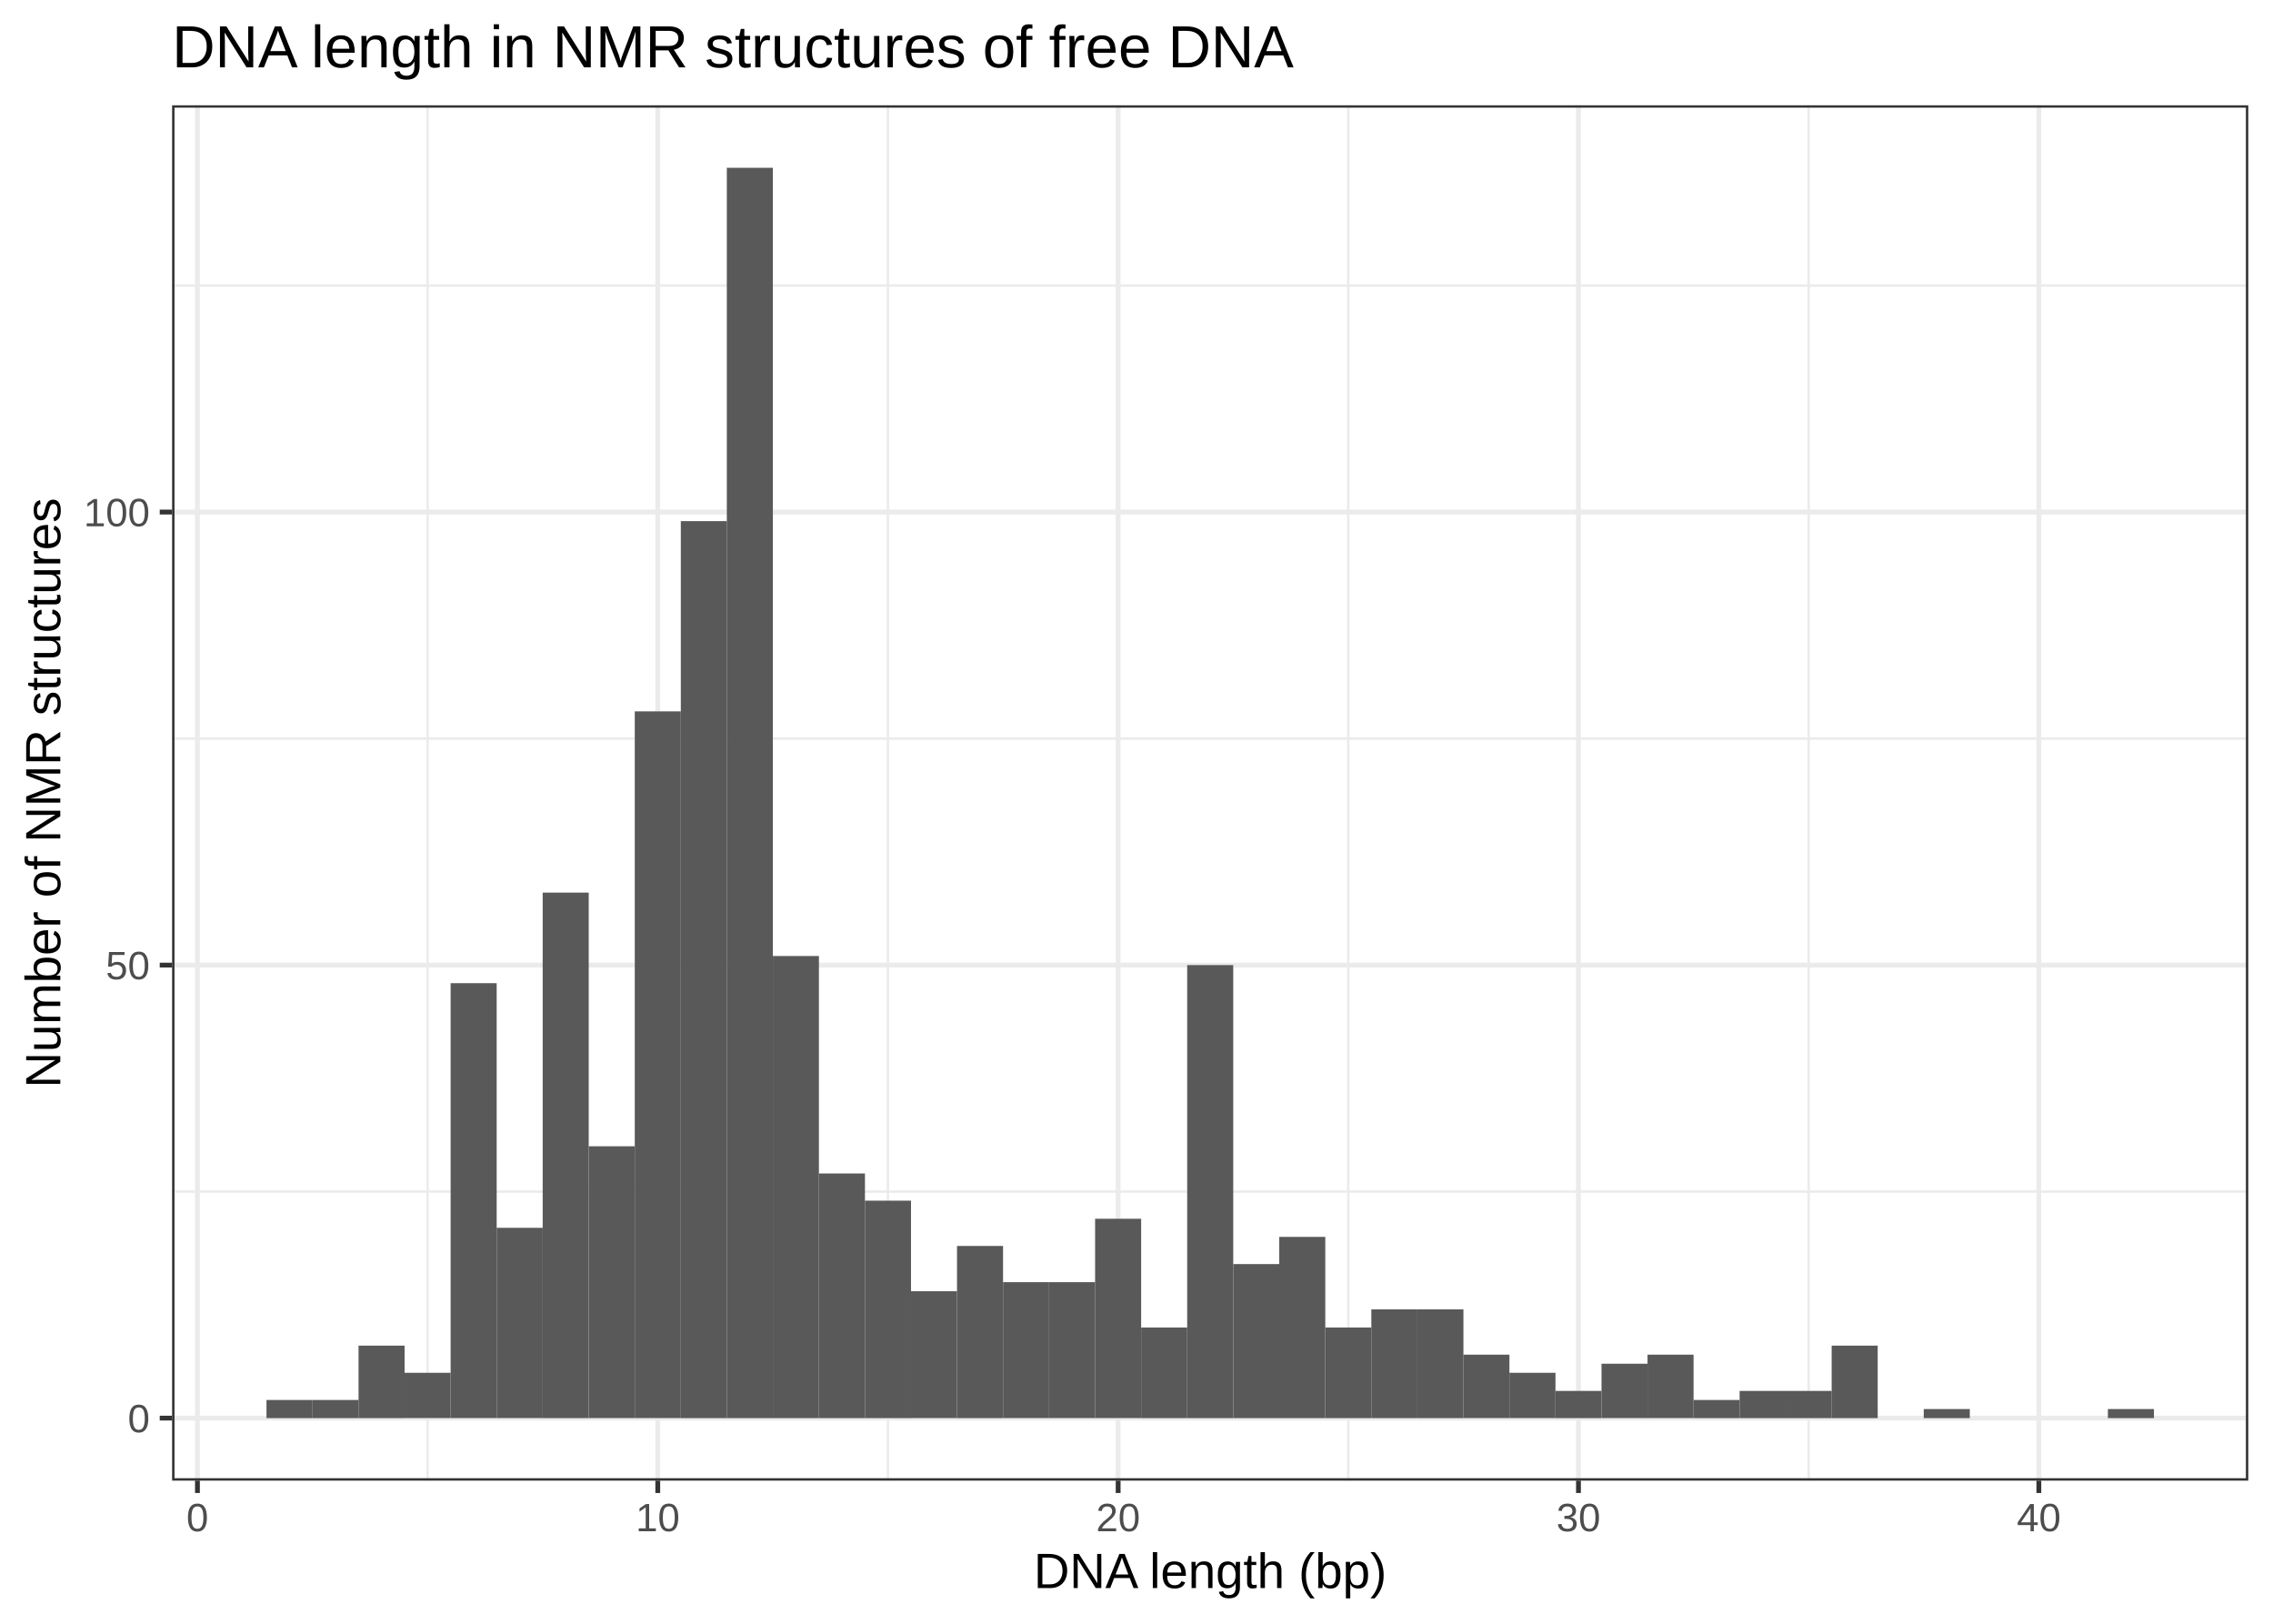
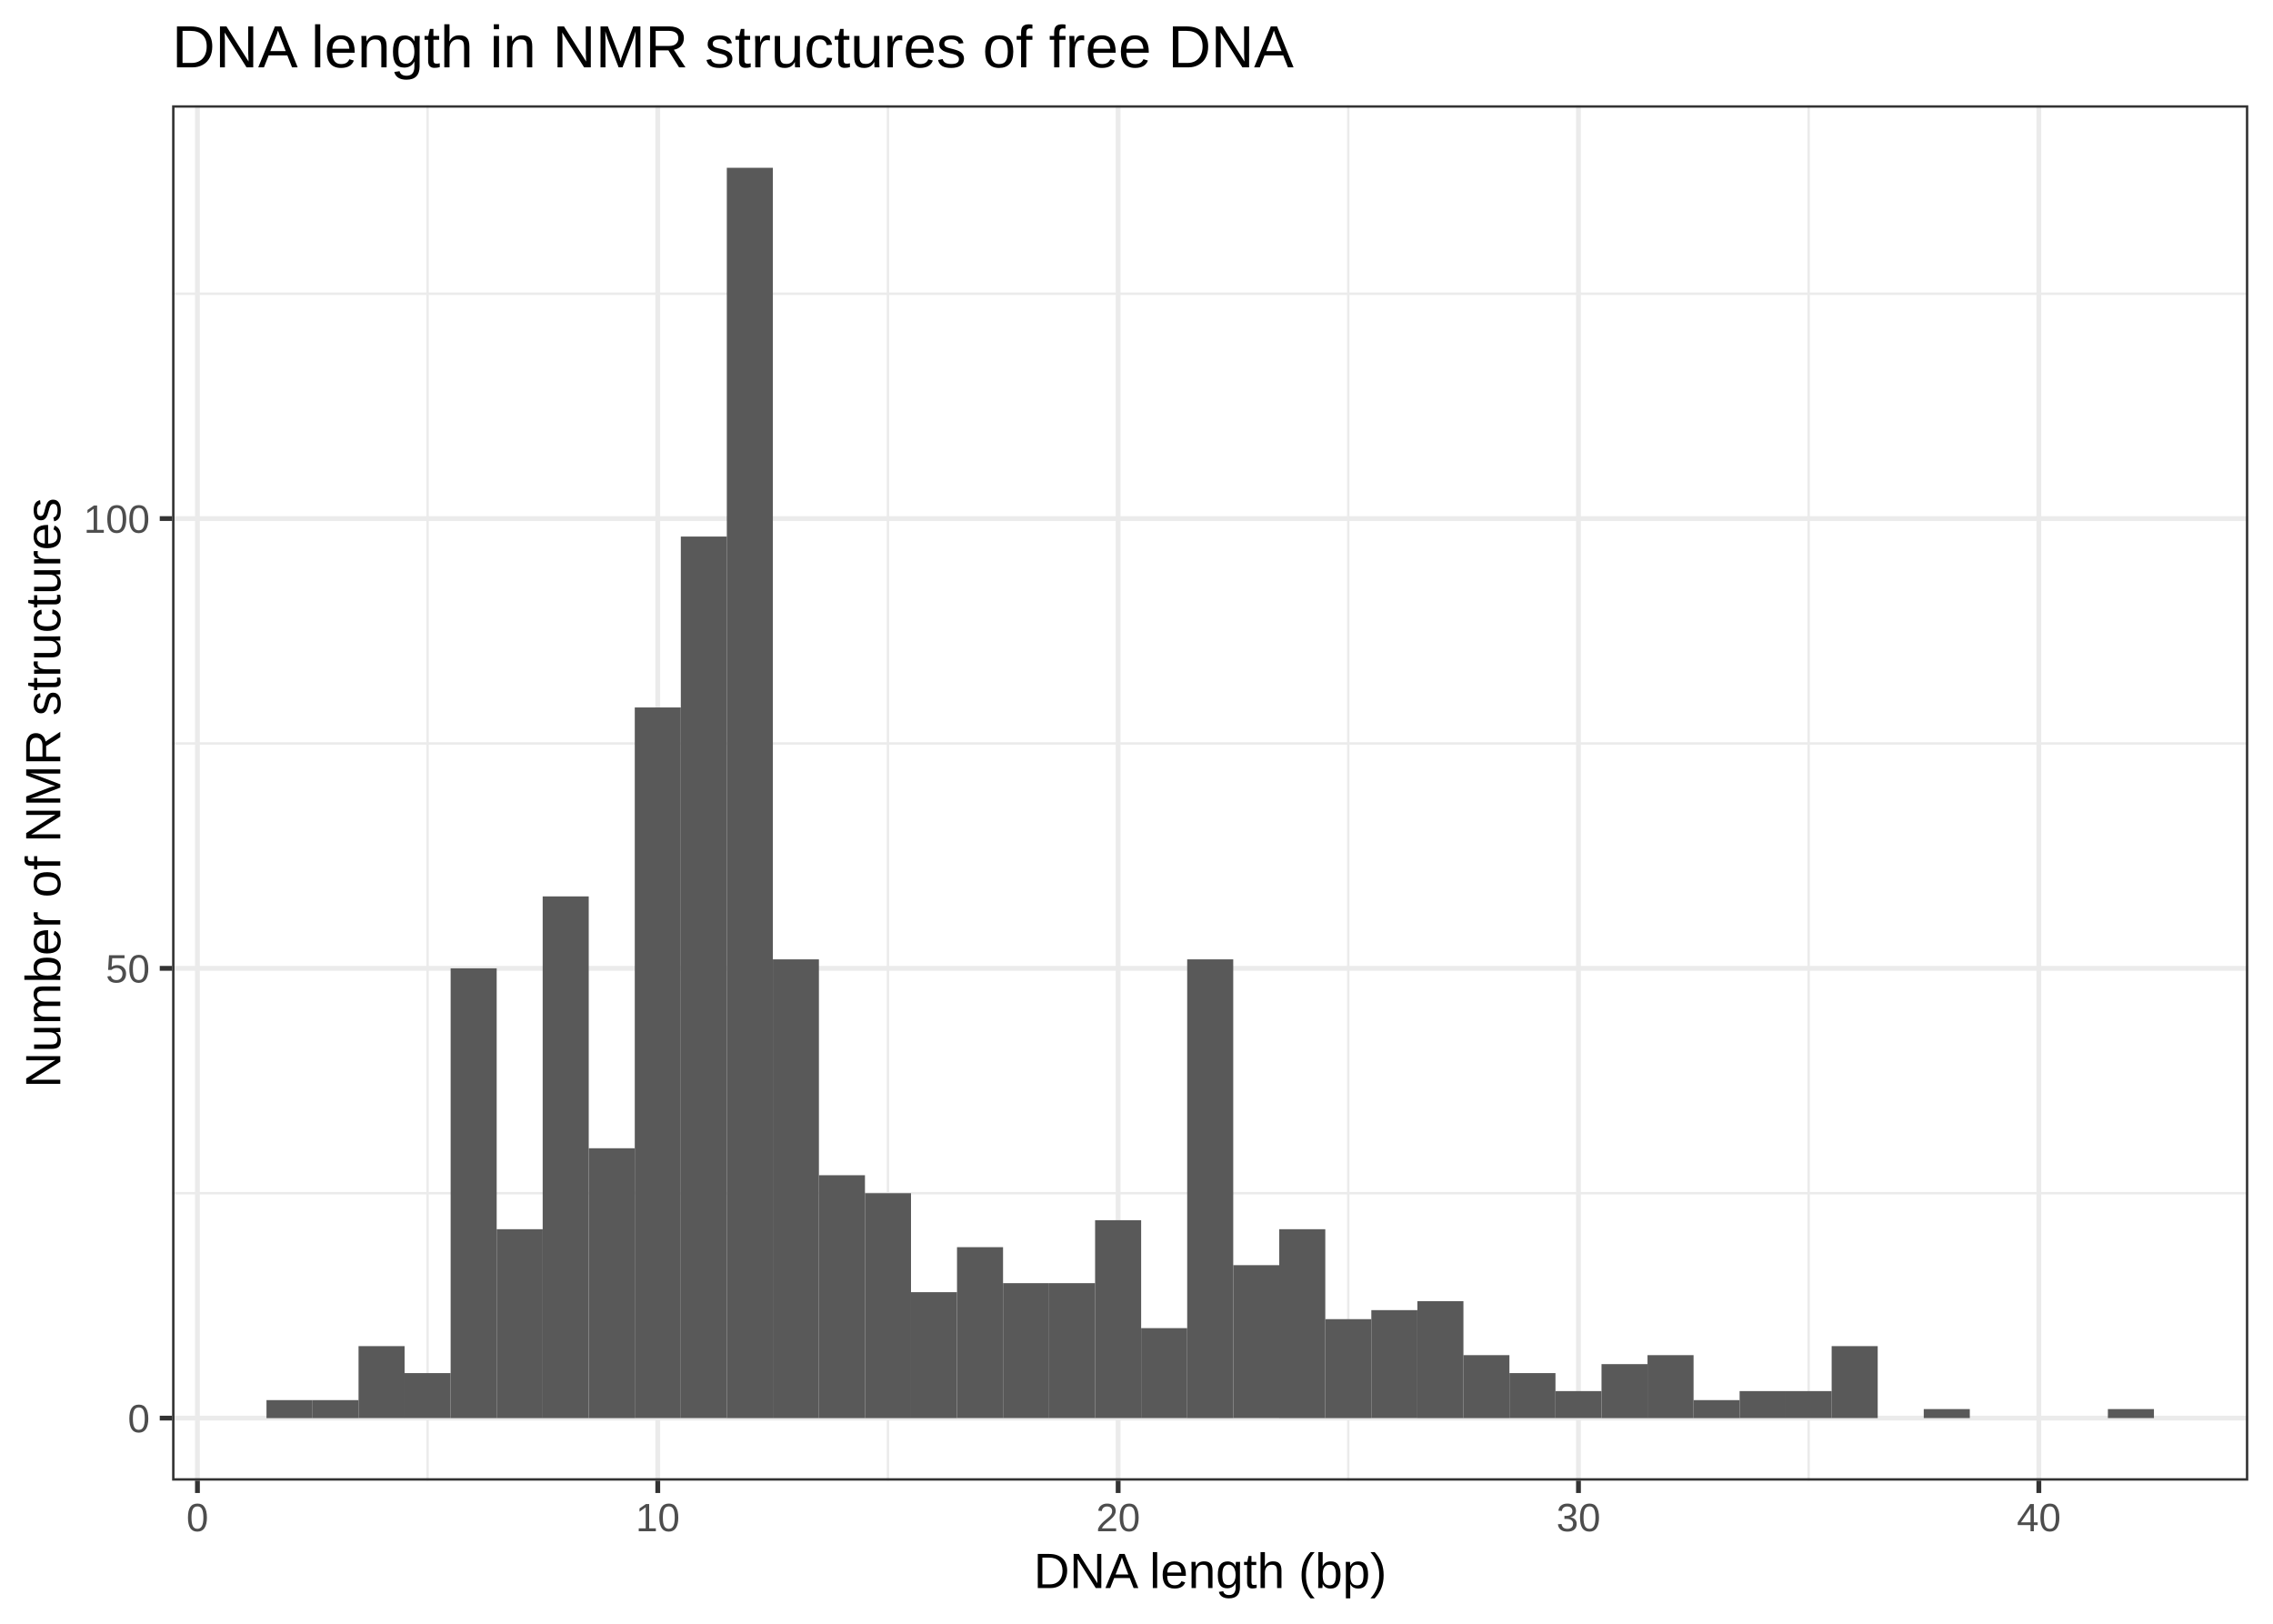
<svg xmlns="http://www.w3.org/2000/svg" class="svglite" width="504.00pt" height="360.00pt" viewBox="0 0 504.00 360.00">
  <defs>
    <style type="text/css">
    .svglite line, .svglite polyline, .svglite polygon, .svglite path, .svglite rect, .svglite circle {
      fill: none;
      stroke: #000000;
      stroke-linecap: round;
      stroke-linejoin: round;
      stroke-miterlimit: 10.00;
    }
    .svglite text {
      white-space: pre;
    }
  </style>
  </defs>
  <rect width="100%" height="100%" style="stroke: none; fill: #FFFFFF;" />
  <defs>
    <clipPath id="cpMC4wMHw1MDQuMDB8MC4wMHwzNjAuMDA=">
      <rect x="0.00" y="0.00" width="504.00" height="360.00" />
    </clipPath>
  </defs>
  <g clip-path="url(#cpMC4wMHw1MDQuMDB8MC4wMHwzNjAuMDA=)">
    <rect x="0.00" y="0.00" width="504.00" height="360.00" style="stroke-width: 1.07; stroke: #FFFFFF; fill: #FFFFFF;" />
  </g>
  <defs>
    <clipPath id="cpMzguMTZ8NDk4LjUyfDIzLjM0fDMyOC4yNw==">
      <rect x="38.16" y="23.34" width="460.36" height="304.93" />
    </clipPath>
  </defs>
  <g clip-path="url(#cpMzguMTZ8NDk4LjUyfDIzLjM0fDMyOC4yNw==)">
    <rect x="38.16" y="23.34" width="460.36" height="304.93" style="stroke-width: 1.07; stroke: none; fill: #FFFFFF;" />
-     <polyline points="38.16,264.19 498.52,264.19 " style="stroke-width: 0.53; stroke: #EBEBEB; stroke-linecap: butt;" />
-     <polyline points="38.16,163.75 498.52,163.75 " style="stroke-width: 0.53; stroke: #EBEBEB; stroke-linecap: butt;" />
-     <polyline points="38.16,63.31 498.52,63.31 " style="stroke-width: 0.53; stroke: #EBEBEB; stroke-linecap: butt;" />
+     <polyline points="38.16,264.55 498.52,264.55 " style="stroke-width: 0.53; stroke: #EBEBEB; stroke-linecap: butt;" />
+     <polyline points="38.16,164.83 498.52,164.83 " style="stroke-width: 0.53; stroke: #EBEBEB; stroke-linecap: butt;" />
+     <polyline points="38.16,65.12 498.52,65.12 " style="stroke-width: 0.53; stroke: #EBEBEB; stroke-linecap: butt;" />
    <polyline points="94.81,328.27 94.81,23.34 " style="stroke-width: 0.53; stroke: #EBEBEB; stroke-linecap: butt;" />
    <polyline points="196.89,328.27 196.89,23.34 " style="stroke-width: 0.53; stroke: #EBEBEB; stroke-linecap: butt;" />
    <polyline points="298.96,328.27 298.96,23.34 " style="stroke-width: 0.53; stroke: #EBEBEB; stroke-linecap: butt;" />
    <polyline points="401.04,328.27 401.04,23.34 " style="stroke-width: 0.53; stroke: #EBEBEB; stroke-linecap: butt;" />
    <polyline points="38.16,314.41 498.52,314.41 " style="stroke-width: 1.07; stroke: #EBEBEB; stroke-linecap: butt;" />
-     <polyline points="38.16,213.97 498.52,213.97 " style="stroke-width: 1.07; stroke: #EBEBEB; stroke-linecap: butt;" />
-     <polyline points="38.16,113.53 498.52,113.53 " style="stroke-width: 1.07; stroke: #EBEBEB; stroke-linecap: butt;" />
+     <polyline points="38.16,214.69 498.52,214.69 " style="stroke-width: 1.07; stroke: #EBEBEB; stroke-linecap: butt;" />
+     <polyline points="38.16,114.97 498.52,114.97 " style="stroke-width: 1.07; stroke: #EBEBEB; stroke-linecap: butt;" />
    <polyline points="43.78,328.27 43.78,23.34 " style="stroke-width: 1.07; stroke: #EBEBEB; stroke-linecap: butt;" />
    <polyline points="145.85,328.27 145.85,23.34 " style="stroke-width: 1.07; stroke: #EBEBEB; stroke-linecap: butt;" />
    <polyline points="247.93,328.27 247.93,23.34 " style="stroke-width: 1.07; stroke: #EBEBEB; stroke-linecap: butt;" />
    <polyline points="350.00,328.27 350.00,23.34 " style="stroke-width: 1.07; stroke: #EBEBEB; stroke-linecap: butt;" />
    <polyline points="452.08,328.27 452.08,23.34 " style="stroke-width: 1.07; stroke: #EBEBEB; stroke-linecap: butt;" />
-     <rect x="59.09" y="310.39" width="10.21" height="4.02" style="stroke-width: 1.07; stroke: none; stroke-linecap: butt; stroke-linejoin: miter; fill: #595959;" />
-     <rect x="69.30" y="310.39" width="10.21" height="4.02" style="stroke-width: 1.07; stroke: none; stroke-linecap: butt; stroke-linejoin: miter; fill: #595959;" />
-     <rect x="79.50" y="298.34" width="10.21" height="16.07" style="stroke-width: 1.07; stroke: none; stroke-linecap: butt; stroke-linejoin: miter; fill: #595959;" />
-     <rect x="89.71" y="304.36" width="10.21" height="10.04" style="stroke-width: 1.07; stroke: none; stroke-linecap: butt; stroke-linejoin: miter; fill: #595959;" />
-     <rect x="99.92" y="217.98" width="10.21" height="96.42" style="stroke-width: 1.07; stroke: none; stroke-linecap: butt; stroke-linejoin: miter; fill: #595959;" />
-     <rect x="110.13" y="272.22" width="10.21" height="42.18" style="stroke-width: 1.07; stroke: none; stroke-linecap: butt; stroke-linejoin: miter; fill: #595959;" />
-     <rect x="120.33" y="197.90" width="10.21" height="116.51" style="stroke-width: 1.07; stroke: none; stroke-linecap: butt; stroke-linejoin: miter; fill: #595959;" />
-     <rect x="130.54" y="254.14" width="10.21" height="60.26" style="stroke-width: 1.07; stroke: none; stroke-linecap: butt; stroke-linejoin: miter; fill: #595959;" />
-     <rect x="140.75" y="157.72" width="10.21" height="156.68" style="stroke-width: 1.07; stroke: none; stroke-linecap: butt; stroke-linejoin: miter; fill: #595959;" />
-     <rect x="150.96" y="115.54" width="10.21" height="198.87" style="stroke-width: 1.07; stroke: none; stroke-linecap: butt; stroke-linejoin: miter; fill: #595959;" />
+     <rect x="59.09" y="310.42" width="10.21" height="3.99" style="stroke-width: 1.07; stroke: none; stroke-linecap: butt; stroke-linejoin: miter; fill: #595959;" />
+     <rect x="69.30" y="310.42" width="10.21" height="3.99" style="stroke-width: 1.07; stroke: none; stroke-linecap: butt; stroke-linejoin: miter; fill: #595959;" />
+     <rect x="79.50" y="298.45" width="10.21" height="15.95" style="stroke-width: 1.07; stroke: none; stroke-linecap: butt; stroke-linejoin: miter; fill: #595959;" />
+     <rect x="89.71" y="304.43" width="10.21" height="9.97" style="stroke-width: 1.07; stroke: none; stroke-linecap: butt; stroke-linejoin: miter; fill: #595959;" />
+     <rect x="99.92" y="214.69" width="10.21" height="99.72" style="stroke-width: 1.07; stroke: none; stroke-linecap: butt; stroke-linejoin: miter; fill: #595959;" />
+     <rect x="110.13" y="272.53" width="10.21" height="41.88" style="stroke-width: 1.07; stroke: none; stroke-linecap: butt; stroke-linejoin: miter; fill: #595959;" />
+     <rect x="120.33" y="198.74" width="10.21" height="115.67" style="stroke-width: 1.07; stroke: none; stroke-linecap: butt; stroke-linejoin: miter; fill: #595959;" />
+     <rect x="130.54" y="254.58" width="10.21" height="59.83" style="stroke-width: 1.07; stroke: none; stroke-linecap: butt; stroke-linejoin: miter; fill: #595959;" />
+     <rect x="140.75" y="156.85" width="10.21" height="157.55" style="stroke-width: 1.07; stroke: none; stroke-linecap: butt; stroke-linejoin: miter; fill: #595959;" />
+     <rect x="150.96" y="118.96" width="10.21" height="195.44" style="stroke-width: 1.07; stroke: none; stroke-linecap: butt; stroke-linejoin: miter; fill: #595959;" />
    <rect x="161.16" y="37.20" width="10.21" height="277.21" style="stroke-width: 1.07; stroke: none; stroke-linecap: butt; stroke-linejoin: miter; fill: #595959;" />
-     <rect x="171.37" y="211.96" width="10.21" height="102.45" style="stroke-width: 1.07; stroke: none; stroke-linecap: butt; stroke-linejoin: miter; fill: #595959;" />
-     <rect x="181.58" y="260.17" width="10.21" height="54.24" style="stroke-width: 1.07; stroke: none; stroke-linecap: butt; stroke-linejoin: miter; fill: #595959;" />
-     <rect x="191.79" y="266.20" width="10.21" height="48.21" style="stroke-width: 1.07; stroke: none; stroke-linecap: butt; stroke-linejoin: miter; fill: #595959;" />
-     <rect x="201.99" y="286.28" width="10.21" height="28.12" style="stroke-width: 1.07; stroke: none; stroke-linecap: butt; stroke-linejoin: miter; fill: #595959;" />
-     <rect x="212.20" y="276.24" width="10.21" height="38.17" style="stroke-width: 1.07; stroke: none; stroke-linecap: butt; stroke-linejoin: miter; fill: #595959;" />
-     <rect x="222.41" y="284.27" width="10.21" height="30.13" style="stroke-width: 1.07; stroke: none; stroke-linecap: butt; stroke-linejoin: miter; fill: #595959;" />
-     <rect x="232.62" y="284.27" width="10.21" height="30.13" style="stroke-width: 1.07; stroke: none; stroke-linecap: butt; stroke-linejoin: miter; fill: #595959;" />
-     <rect x="242.82" y="270.21" width="10.21" height="44.19" style="stroke-width: 1.07; stroke: none; stroke-linecap: butt; stroke-linejoin: miter; fill: #595959;" />
-     <rect x="253.03" y="294.32" width="10.21" height="20.09" style="stroke-width: 1.07; stroke: none; stroke-linecap: butt; stroke-linejoin: miter; fill: #595959;" />
-     <rect x="263.24" y="213.97" width="10.21" height="100.44" style="stroke-width: 1.07; stroke: none; stroke-linecap: butt; stroke-linejoin: miter; fill: #595959;" />
-     <rect x="273.45" y="280.26" width="10.21" height="34.15" style="stroke-width: 1.07; stroke: none; stroke-linecap: butt; stroke-linejoin: miter; fill: #595959;" />
-     <rect x="283.65" y="274.23" width="10.21" height="40.18" style="stroke-width: 1.07; stroke: none; stroke-linecap: butt; stroke-linejoin: miter; fill: #595959;" />
-     <rect x="293.86" y="294.32" width="10.21" height="20.09" style="stroke-width: 1.07; stroke: none; stroke-linecap: butt; stroke-linejoin: miter; fill: #595959;" />
-     <rect x="304.07" y="290.30" width="10.21" height="24.11" style="stroke-width: 1.07; stroke: none; stroke-linecap: butt; stroke-linejoin: miter; fill: #595959;" />
-     <rect x="314.28" y="290.30" width="10.21" height="24.11" style="stroke-width: 1.07; stroke: none; stroke-linecap: butt; stroke-linejoin: miter; fill: #595959;" />
-     <rect x="324.48" y="300.34" width="10.21" height="14.06" style="stroke-width: 1.07; stroke: none; stroke-linecap: butt; stroke-linejoin: miter; fill: #595959;" />
-     <rect x="334.69" y="304.36" width="10.21" height="10.04" style="stroke-width: 1.07; stroke: none; stroke-linecap: butt; stroke-linejoin: miter; fill: #595959;" />
-     <rect x="344.90" y="308.38" width="10.21" height="6.03" style="stroke-width: 1.07; stroke: none; stroke-linecap: butt; stroke-linejoin: miter; fill: #595959;" />
-     <rect x="355.11" y="302.35" width="10.21" height="12.05" style="stroke-width: 1.07; stroke: none; stroke-linecap: butt; stroke-linejoin: miter; fill: #595959;" />
-     <rect x="365.31" y="300.34" width="10.21" height="14.06" style="stroke-width: 1.07; stroke: none; stroke-linecap: butt; stroke-linejoin: miter; fill: #595959;" />
-     <rect x="375.52" y="310.39" width="10.21" height="4.02" style="stroke-width: 1.07; stroke: none; stroke-linecap: butt; stroke-linejoin: miter; fill: #595959;" />
-     <rect x="385.73" y="308.38" width="10.21" height="6.03" style="stroke-width: 1.07; stroke: none; stroke-linecap: butt; stroke-linejoin: miter; fill: #595959;" />
-     <rect x="395.94" y="308.38" width="10.21" height="6.03" style="stroke-width: 1.07; stroke: none; stroke-linecap: butt; stroke-linejoin: miter; fill: #595959;" />
-     <rect x="406.14" y="298.34" width="10.21" height="16.07" style="stroke-width: 1.07; stroke: none; stroke-linecap: butt; stroke-linejoin: miter; fill: #595959;" />
+     <rect x="171.37" y="212.70" width="10.21" height="101.71" style="stroke-width: 1.07; stroke: none; stroke-linecap: butt; stroke-linejoin: miter; fill: #595959;" />
+     <rect x="181.58" y="260.56" width="10.21" height="53.85" style="stroke-width: 1.07; stroke: none; stroke-linecap: butt; stroke-linejoin: miter; fill: #595959;" />
+     <rect x="191.79" y="264.55" width="10.21" height="49.86" style="stroke-width: 1.07; stroke: none; stroke-linecap: butt; stroke-linejoin: miter; fill: #595959;" />
+     <rect x="201.99" y="286.49" width="10.21" height="27.92" style="stroke-width: 1.07; stroke: none; stroke-linecap: butt; stroke-linejoin: miter; fill: #595959;" />
+     <rect x="212.20" y="276.51" width="10.21" height="37.89" style="stroke-width: 1.07; stroke: none; stroke-linecap: butt; stroke-linejoin: miter; fill: #595959;" />
+     <rect x="222.41" y="284.49" width="10.21" height="29.91" style="stroke-width: 1.07; stroke: none; stroke-linecap: butt; stroke-linejoin: miter; fill: #595959;" />
+     <rect x="232.62" y="284.49" width="10.21" height="29.91" style="stroke-width: 1.07; stroke: none; stroke-linecap: butt; stroke-linejoin: miter; fill: #595959;" />
+     <rect x="242.82" y="270.53" width="10.21" height="43.87" style="stroke-width: 1.07; stroke: none; stroke-linecap: butt; stroke-linejoin: miter; fill: #595959;" />
+     <rect x="253.03" y="294.46" width="10.21" height="19.94" style="stroke-width: 1.07; stroke: none; stroke-linecap: butt; stroke-linejoin: miter; fill: #595959;" />
+     <rect x="263.24" y="212.70" width="10.21" height="101.71" style="stroke-width: 1.07; stroke: none; stroke-linecap: butt; stroke-linejoin: miter; fill: #595959;" />
+     <rect x="273.45" y="280.50" width="10.21" height="33.90" style="stroke-width: 1.07; stroke: none; stroke-linecap: butt; stroke-linejoin: miter; fill: #595959;" />
+     <rect x="283.65" y="272.53" width="10.21" height="41.88" style="stroke-width: 1.07; stroke: none; stroke-linecap: butt; stroke-linejoin: miter; fill: #595959;" />
+     <rect x="293.86" y="292.47" width="10.21" height="21.94" style="stroke-width: 1.07; stroke: none; stroke-linecap: butt; stroke-linejoin: miter; fill: #595959;" />
+     <rect x="304.07" y="290.47" width="10.21" height="23.93" style="stroke-width: 1.07; stroke: none; stroke-linecap: butt; stroke-linejoin: miter; fill: #595959;" />
+     <rect x="314.28" y="288.48" width="10.21" height="25.93" style="stroke-width: 1.07; stroke: none; stroke-linecap: butt; stroke-linejoin: miter; fill: #595959;" />
+     <rect x="324.48" y="300.45" width="10.21" height="13.96" style="stroke-width: 1.07; stroke: none; stroke-linecap: butt; stroke-linejoin: miter; fill: #595959;" />
+     <rect x="334.69" y="304.43" width="10.21" height="9.97" style="stroke-width: 1.07; stroke: none; stroke-linecap: butt; stroke-linejoin: miter; fill: #595959;" />
+     <rect x="344.90" y="308.42" width="10.21" height="5.98" style="stroke-width: 1.07; stroke: none; stroke-linecap: butt; stroke-linejoin: miter; fill: #595959;" />
+     <rect x="355.11" y="302.44" width="10.21" height="11.97" style="stroke-width: 1.07; stroke: none; stroke-linecap: butt; stroke-linejoin: miter; fill: #595959;" />
+     <rect x="365.31" y="300.45" width="10.21" height="13.96" style="stroke-width: 1.07; stroke: none; stroke-linecap: butt; stroke-linejoin: miter; fill: #595959;" />
+     <rect x="375.52" y="310.42" width="10.21" height="3.99" style="stroke-width: 1.07; stroke: none; stroke-linecap: butt; stroke-linejoin: miter; fill: #595959;" />
+     <rect x="385.73" y="308.42" width="10.21" height="5.98" style="stroke-width: 1.07; stroke: none; stroke-linecap: butt; stroke-linejoin: miter; fill: #595959;" />
+     <rect x="395.94" y="308.42" width="10.21" height="5.98" style="stroke-width: 1.07; stroke: none; stroke-linecap: butt; stroke-linejoin: miter; fill: #595959;" />
+     <rect x="406.14" y="298.45" width="10.21" height="15.95" style="stroke-width: 1.07; stroke: none; stroke-linecap: butt; stroke-linejoin: miter; fill: #595959;" />
    <rect x="416.35" y="314.41" width="10.21" height="0.00" style="stroke-width: 1.07; stroke: none; stroke-linecap: butt; stroke-linejoin: miter; fill: #595959;" />
-     <rect x="426.56" y="312.40" width="10.21" height="2.01" style="stroke-width: 1.07; stroke: none; stroke-linecap: butt; stroke-linejoin: miter; fill: #595959;" />
+     <rect x="426.56" y="312.41" width="10.21" height="1.99" style="stroke-width: 1.07; stroke: none; stroke-linecap: butt; stroke-linejoin: miter; fill: #595959;" />
    <rect x="436.77" y="314.41" width="10.21" height="0.00" style="stroke-width: 1.07; stroke: none; stroke-linecap: butt; stroke-linejoin: miter; fill: #595959;" />
    <rect x="446.97" y="314.41" width="10.21" height="0.00" style="stroke-width: 1.07; stroke: none; stroke-linecap: butt; stroke-linejoin: miter; fill: #595959;" />
    <rect x="457.18" y="314.41" width="10.21" height="0.00" style="stroke-width: 1.07; stroke: none; stroke-linecap: butt; stroke-linejoin: miter; fill: #595959;" />
-     <rect x="467.39" y="312.40" width="10.21" height="2.01" style="stroke-width: 1.07; stroke: none; stroke-linecap: butt; stroke-linejoin: miter; fill: #595959;" />
+     <rect x="467.39" y="312.41" width="10.21" height="1.99" style="stroke-width: 1.07; stroke: none; stroke-linecap: butt; stroke-linejoin: miter; fill: #595959;" />
    <rect x="38.16" y="23.34" width="460.36" height="304.93" style="stroke-width: 1.07; stroke: #333333;" />
  </g>
  <g clip-path="url(#cpMC4wMHw1MDQuMDB8MC4wMHwzNjAuMDA=)">
    <text x="33.23" y="317.56" text-anchor="end" style="font-size: 8.80px;fill: #4D4D4D; font-family: &quot;Arial&quot;;" textLength="4.90px" lengthAdjust="spacingAndGlyphs">0</text>
-     <text x="33.23" y="217.12" text-anchor="end" style="font-size: 8.80px;fill: #4D4D4D; font-family: &quot;Arial&quot;;" textLength="9.79px" lengthAdjust="spacingAndGlyphs">50</text>
-     <text x="33.23" y="116.68" text-anchor="end" style="font-size: 8.80px;fill: #4D4D4D; font-family: &quot;Arial&quot;;" textLength="14.69px" lengthAdjust="spacingAndGlyphs">100</text>
+     <text x="33.23" y="217.84" text-anchor="end" style="font-size: 8.80px;fill: #4D4D4D; font-family: &quot;Arial&quot;;" textLength="9.79px" lengthAdjust="spacingAndGlyphs">50</text>
+     <text x="33.23" y="118.13" text-anchor="end" style="font-size: 8.80px;fill: #4D4D4D; font-family: &quot;Arial&quot;;" textLength="14.69px" lengthAdjust="spacingAndGlyphs">100</text>
    <polyline points="35.42,314.41 38.16,314.41 " style="stroke-width: 1.07; stroke: #333333; stroke-linecap: butt;" />
-     <polyline points="35.42,213.97 38.16,213.97 " style="stroke-width: 1.07; stroke: #333333; stroke-linecap: butt;" />
-     <polyline points="35.42,113.53 38.16,113.53 " style="stroke-width: 1.07; stroke: #333333; stroke-linecap: butt;" />
+     <polyline points="35.42,214.69 38.16,214.69 " style="stroke-width: 1.07; stroke: #333333; stroke-linecap: butt;" />
+     <polyline points="35.42,114.97 38.16,114.97 " style="stroke-width: 1.07; stroke: #333333; stroke-linecap: butt;" />
    <polyline points="43.78,331.01 43.78,328.27 " style="stroke-width: 1.07; stroke: #333333; stroke-linecap: butt;" />
    <polyline points="145.85,331.01 145.85,328.27 " style="stroke-width: 1.07; stroke: #333333; stroke-linecap: butt;" />
    <polyline points="247.93,331.01 247.93,328.27 " style="stroke-width: 1.07; stroke: #333333; stroke-linecap: butt;" />
    <polyline points="350.00,331.01 350.00,328.27 " style="stroke-width: 1.07; stroke: #333333; stroke-linecap: butt;" />
    <polyline points="452.08,331.01 452.08,328.27 " style="stroke-width: 1.07; stroke: #333333; stroke-linecap: butt;" />
    <text x="43.78" y="339.50" text-anchor="middle" style="font-size: 8.80px;fill: #4D4D4D; font-family: &quot;Arial&quot;;" textLength="4.90px" lengthAdjust="spacingAndGlyphs">0</text>
    <text x="145.85" y="339.50" text-anchor="middle" style="font-size: 8.80px;fill: #4D4D4D; font-family: &quot;Arial&quot;;" textLength="9.79px" lengthAdjust="spacingAndGlyphs">10</text>
    <text x="247.93" y="339.50" text-anchor="middle" style="font-size: 8.80px;fill: #4D4D4D; font-family: &quot;Arial&quot;;" textLength="9.79px" lengthAdjust="spacingAndGlyphs">20</text>
    <text x="350.00" y="339.50" text-anchor="middle" style="font-size: 8.80px;fill: #4D4D4D; font-family: &quot;Arial&quot;;" textLength="9.79px" lengthAdjust="spacingAndGlyphs">30</text>
    <text x="452.08" y="339.50" text-anchor="middle" style="font-size: 8.80px;fill: #4D4D4D; font-family: &quot;Arial&quot;;" textLength="9.79px" lengthAdjust="spacingAndGlyphs">40</text>
    <text x="268.34" y="352.09" text-anchor="middle" style="font-size: 11.00px; font-family: &quot;Arial&quot;;" textLength="78.87px" lengthAdjust="spacingAndGlyphs">DNA length (bp)</text>
    <text transform="translate(13.37,175.80) rotate(-90)" text-anchor="middle" style="font-size: 11.00px; font-family: &quot;Arial&quot;;" textLength="130.81px" lengthAdjust="spacingAndGlyphs">Number of NMR structures</text>
    <text x="38.16" y="14.94" style="font-size: 13.20px; font-family: &quot;Arial&quot;;" textLength="249.24px" lengthAdjust="spacingAndGlyphs">DNA length in NMR structures of free DNA</text>
  </g>
</svg>
